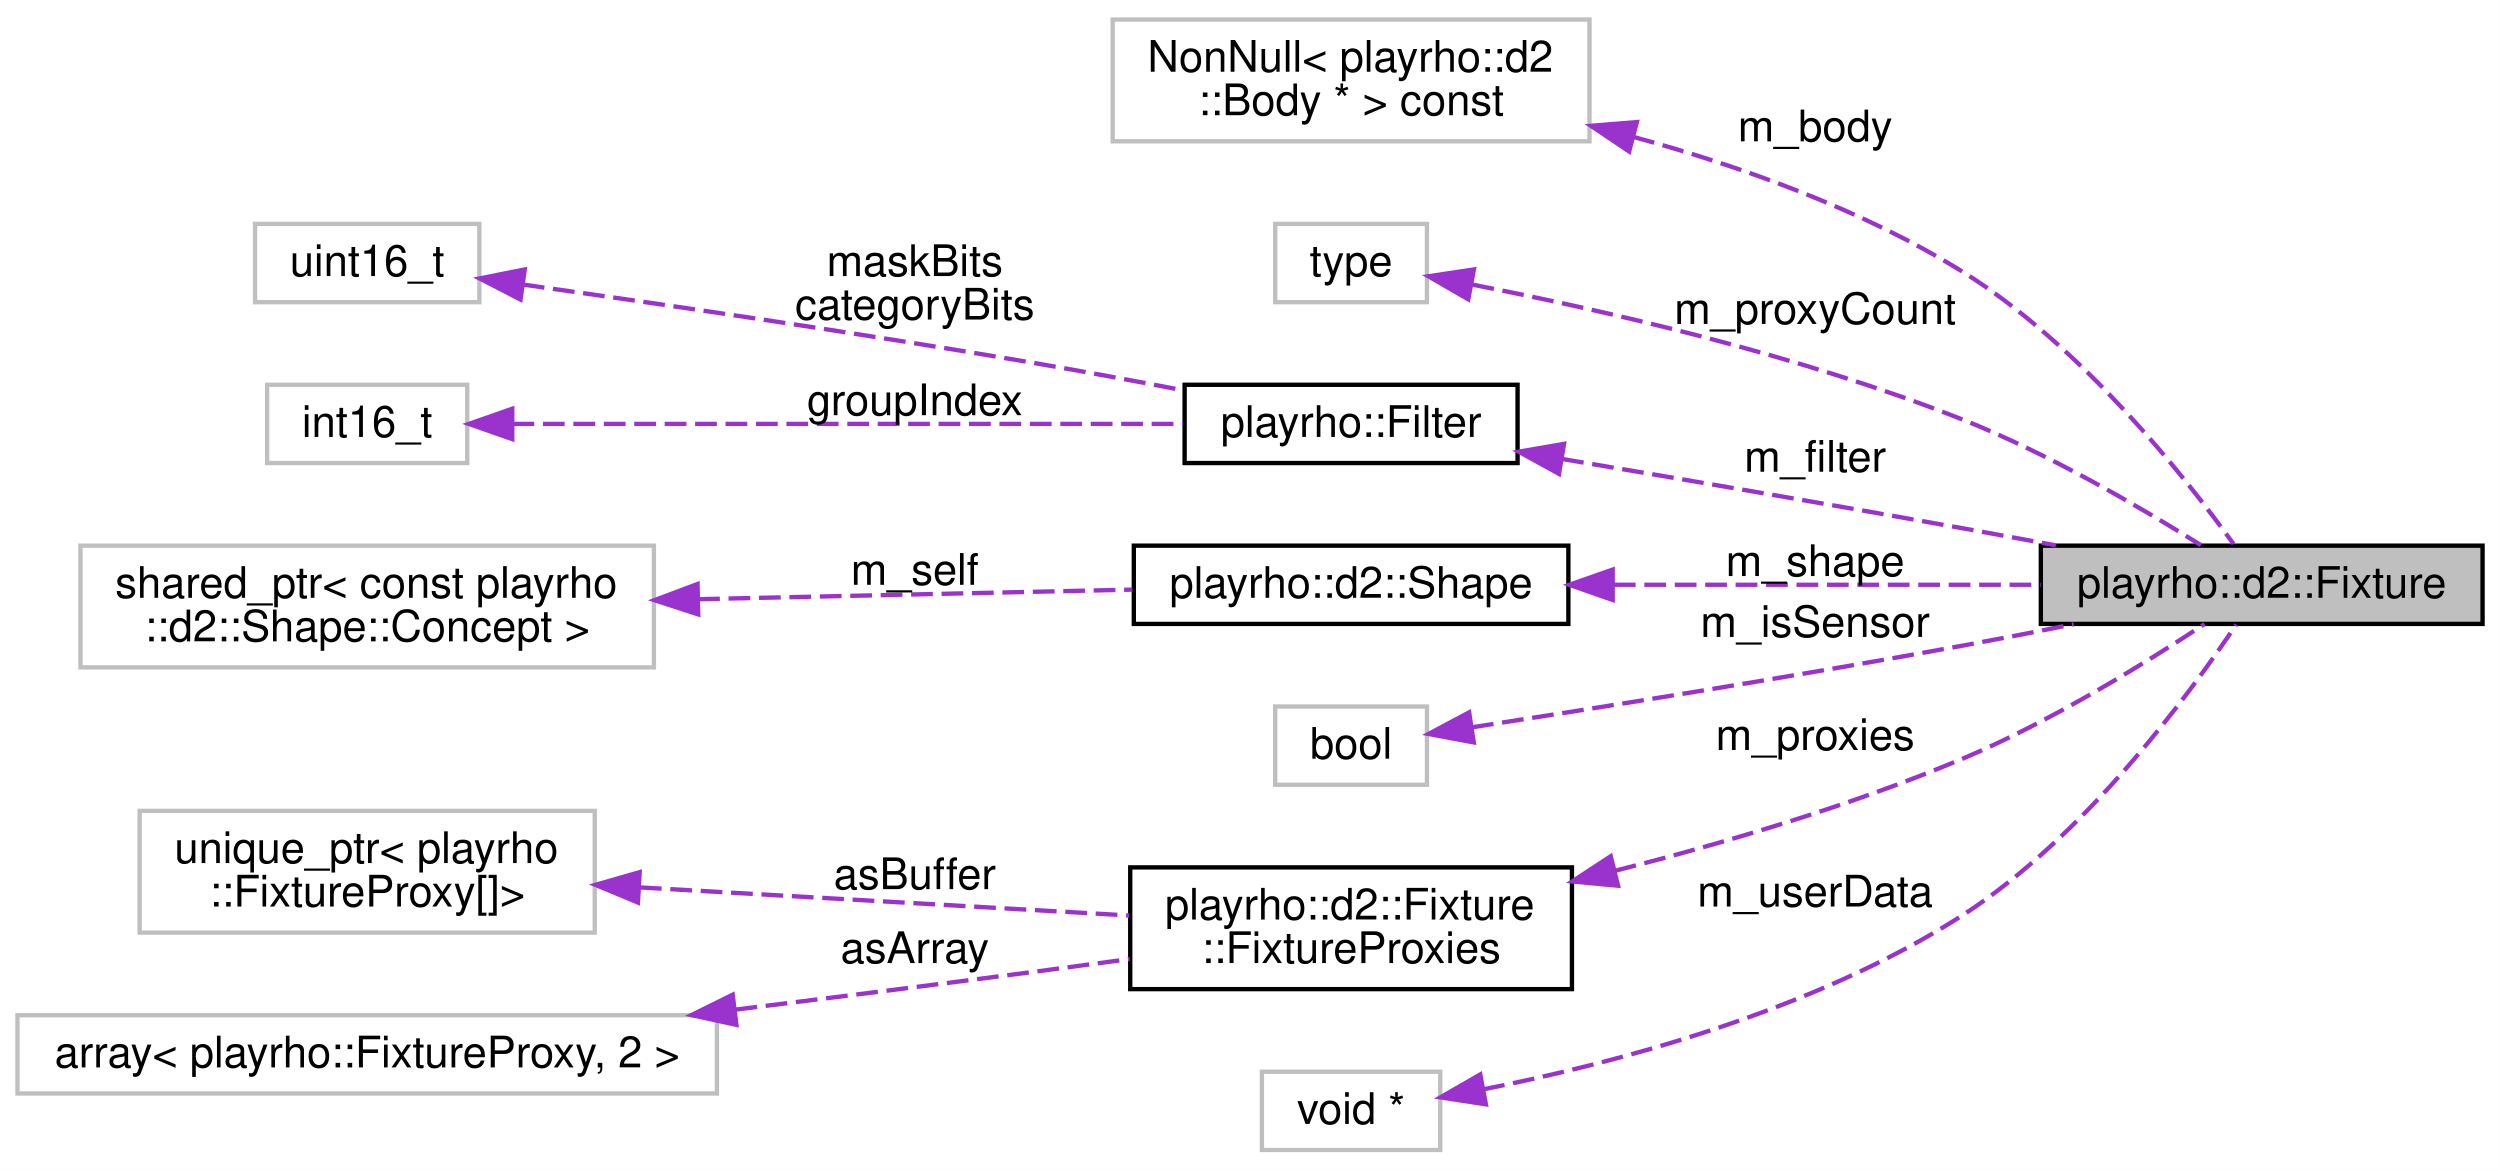
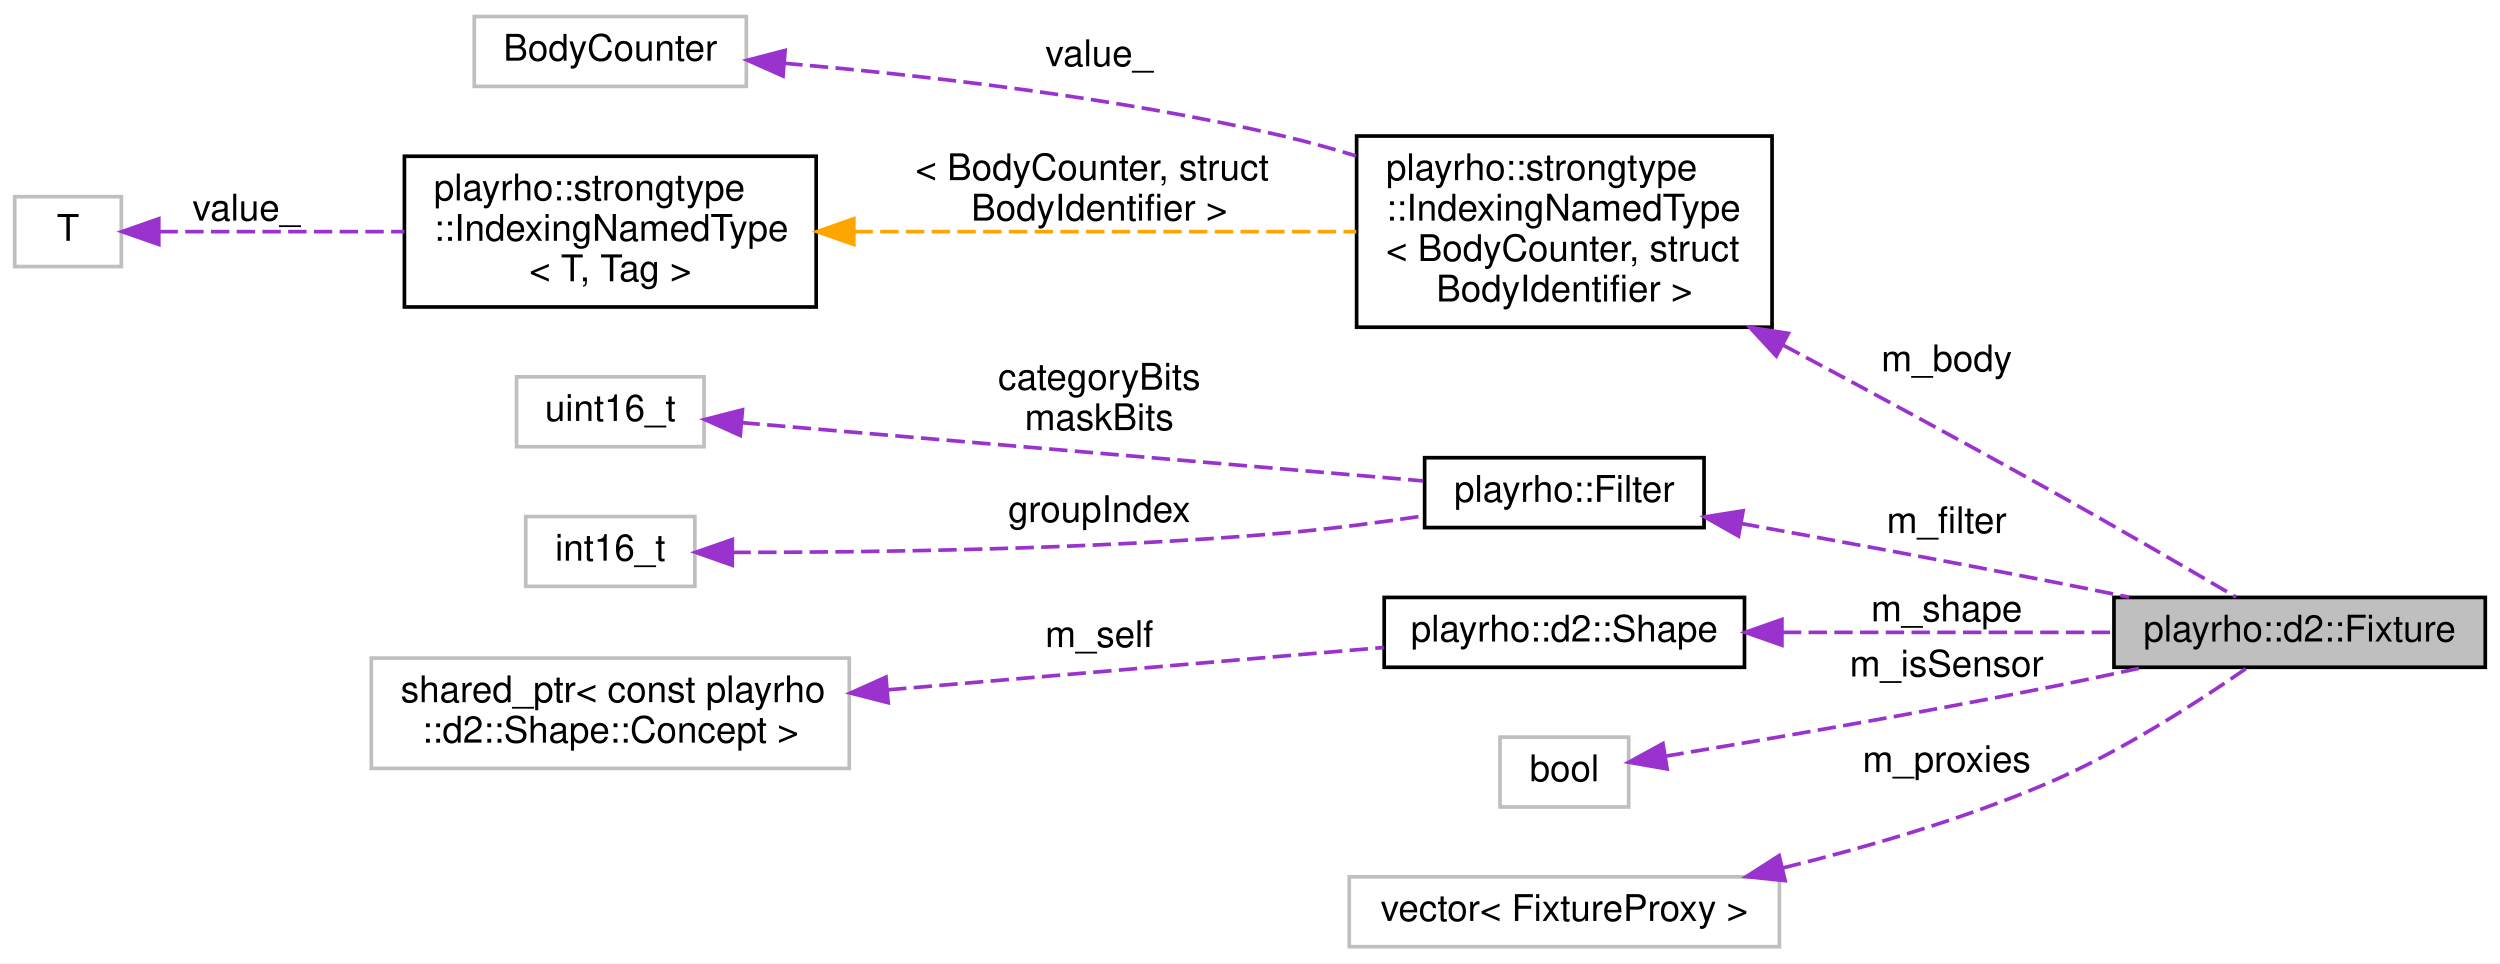
- <svg xmlns="http://www.w3.org/2000/svg" xmlns:xlink="http://www.w3.org/1999/xlink" width="575pt" height="269pt" viewBox="0.00 0.00 574.97 269.00">
-   <g id="graph0" class="graph" transform="scale(1 1) rotate(0) translate(4 265)">
-     <polygon fill="#ffffff" stroke="transparent" points="-4,4 -4,-265 570.973,-265 570.973,4 -4,4" />
+ <svg xmlns="http://www.w3.org/2000/svg" xmlns:xlink="http://www.w3.org/1999/xlink" width="680pt" height="262pt" viewBox="0.00 0.00 680.00 262.00">
+   <g id="graph0" class="graph" transform="scale(1 1) rotate(0) translate(4 258)">
+     <polygon fill="white" stroke="transparent" points="-4,4 -4,-258 676,-258 676,4 -4,4" />
    <g id="node1" class="node">
-       <polygon fill="#bfbfbf" stroke="#000000" points="465.377,-121.5 465.377,-139.5 566.973,-139.5 566.973,-121.5 465.377,-121.5" />
-       <text text-anchor="middle" x="516.175" y="-127.5" font-family="Helvetica,sans-Serif" font-size="10.00" fill="#000000">playrho::d2::Fixture</text>
+       <g id="a_node1">
+         <a xlink:title="An association between a body and a shape.">
+           <polygon fill="#bfbfbf" stroke="black" points="571,-76.5 571,-95.5 672,-95.5 672,-76.5 571,-76.5" />
+           <text text-anchor="middle" x="621.5" y="-83.5" font-family="Helvetica,sans-Serif" font-size="10.00">playrho::d2::Fixture</text>
+         </a>
+       </g>
    </g>
    <g id="node2" class="node">
-       <polygon fill="#ffffff" stroke="#bfbfbf" points="251.902,-232.5 251.902,-260.5 361.569,-260.5 361.569,-232.5 251.902,-232.5" />
-       <text text-anchor="start" x="259.902" y="-248.5" font-family="Helvetica,sans-Serif" font-size="10.00" fill="#000000">NonNull&lt; playrho::d2</text>
-       <text text-anchor="middle" x="306.736" y="-238.5" font-family="Helvetica,sans-Serif" font-size="10.00" fill="#000000">::Body * &gt; const</text>
+       <g id="a_node2">
+         <a xlink:href="classplayrho_1_1strongtype_1_1IndexingNamedType.html" target="_top" xlink:title=" ">
+           <polygon fill="white" stroke="black" points="365,-169 365,-221 478,-221 478,-169 365,-169" />
+           <text text-anchor="start" x="373" y="-209" font-family="Helvetica,sans-Serif" font-size="10.00">playrho::strongtype</text>
+           <text text-anchor="start" x="373" y="-198" font-family="Helvetica,sans-Serif" font-size="10.00">::IndexingNamedType</text>
+           <text text-anchor="start" x="373" y="-187" font-family="Helvetica,sans-Serif" font-size="10.00">&lt; BodyCounter, struct</text>
+           <text text-anchor="middle" x="421.5" y="-176" font-family="Helvetica,sans-Serif" font-size="10.00"> BodyIdentifier &gt;</text>
+         </a>
+       </g>
    </g>
    <g id="edge1" class="edge">
-       <path fill="none" stroke="#9a32cd" stroke-dasharray="5,2" d="M371.635,-233.521C396.533,-226.713 424.448,-216.738 447.377,-202.5 474.696,-185.536 498.635,-155.215 509.684,-139.901" />
-       <polygon fill="#9a32cd" stroke="#9a32cd" points="370.687,-230.151 361.898,-236.067 372.458,-236.923 370.687,-230.151" />
-       <text text-anchor="middle" x="413.473" y="-232.5" font-family="Helvetica,sans-Serif" font-size="10.00" fill="#000000"> m_body</text>
+       <path fill="none" stroke="#9a32cd" stroke-dasharray="5,2" d="M481.08,-164.08C503.65,-152.04 529.61,-138.03 553,-125 570.62,-115.19 590.59,-103.59 604.21,-95.6" />
+       <polygon fill="#9a32cd" stroke="#9a32cd" points="479.15,-161.15 471.96,-168.94 482.44,-167.33 479.15,-161.15" />
+       <text text-anchor="middle" x="525.5" y="-157" font-family="Helvetica,sans-Serif" font-size="10.00"> m_body</text>
    </g>
    <g id="node3" class="node">
-       <polygon fill="#ffffff" stroke="#bfbfbf" points="289.285,-195.5 289.285,-213.5 324.187,-213.5 324.187,-195.5 289.285,-195.5" />
-       <text text-anchor="middle" x="306.736" y="-201.5" font-family="Helvetica,sans-Serif" font-size="10.00" fill="#000000">type</text>
+       <g id="a_node3">
+         <a xlink:title=" ">
+           <polygon fill="white" stroke="#bfbfbf" points="125,-234.5 125,-253.5 199,-253.5 199,-234.5 125,-234.5" />
+           <text text-anchor="middle" x="162" y="-241.5" font-family="Helvetica,sans-Serif" font-size="10.00">BodyCounter</text>
+         </a>
+       </g>
    </g>
    <g id="edge2" class="edge">
-       <path fill="none" stroke="#9a32cd" stroke-dasharray="5,2" d="M334.676,-199.528C363.537,-193.892 409.568,-183.497 447.377,-168.5 467.29,-160.601 488.654,-148.099 502.2,-139.61" />
-       <polygon fill="#9a32cd" stroke="#9a32cd" points="333.682,-196.154 324.508,-201.454 334.985,-203.032 333.682,-196.154" />
-       <text text-anchor="middle" x="413.473" y="-190.5" font-family="Helvetica,sans-Serif" font-size="10.00" fill="#000000"> m_proxyCount</text>
+       <path fill="none" stroke="#9a32cd" stroke-dasharray="5,2" d="M209.31,-240.79C246.37,-237.6 299.49,-231.59 345,-221 351.48,-219.49 358.19,-217.63 364.8,-215.61" />
+       <polygon fill="#9a32cd" stroke="#9a32cd" points="208.98,-237.31 199.3,-241.62 209.56,-244.29 208.98,-237.31" />
+       <text text-anchor="middle" x="295" y="-240" font-family="Helvetica,sans-Serif" font-size="10.00"> value_</text>
    </g>
    <g id="node4" class="node">
      <g id="a_node4">
-         <a xlink:href="structplayrho_1_1Filter.html" target="_top" xlink:title="A holder for contact filtering data. ">
-           <polygon fill="#ffffff" stroke="#000000" points="268.448,-158.5 268.448,-176.5 345.024,-176.5 345.024,-158.5 268.448,-158.5" />
-           <text text-anchor="middle" x="306.736" y="-164.5" font-family="Helvetica,sans-Serif" font-size="10.00" fill="#000000">playrho::Filter</text>
+         <a xlink:href="classplayrho_1_1strongtype_1_1IndexingNamedType.html" target="_top" xlink:title="An indexable, hashable, named &quot;strong type&quot; template class.">
+           <polygon fill="white" stroke="black" points="106,-174.5 106,-215.5 218,-215.5 218,-174.5 106,-174.5" />
+           <text text-anchor="start" x="114" y="-203.5" font-family="Helvetica,sans-Serif" font-size="10.00">playrho::strongtype</text>
+           <text text-anchor="start" x="114" y="-192.5" font-family="Helvetica,sans-Serif" font-size="10.00">::IndexingNamedType</text>
+           <text text-anchor="middle" x="162" y="-181.5" font-family="Helvetica,sans-Serif" font-size="10.00">&lt; T, Tag &gt;</text>
        </a>
      </g>
    </g>
    <g id="edge3" class="edge">
-       <path fill="none" stroke="#9a32cd" stroke-dasharray="5,2" d="M355.284,-159.434C382.4,-154.873 416.788,-149 447.377,-143.5 454.316,-142.252 461.642,-140.903 468.824,-139.562" />
-       <polygon fill="#9a32cd" stroke="#9a32cd" points="354.553,-156.007 345.27,-161.113 355.712,-162.911 354.553,-156.007" />
-       <text text-anchor="middle" x="413.473" y="-156.5" font-family="Helvetica,sans-Serif" font-size="10.00" fill="#000000"> m_filter</text>
+       <path fill="none" stroke="orange" stroke-dasharray="5,2" d="M228.41,-195C270.58,-195 324.82,-195 364.91,-195" />
+       <polygon fill="orange" stroke="orange" points="228.24,-191.5 218.24,-195 228.24,-198.5 228.24,-191.5" />
+       <text text-anchor="start" x="245" y="-209" font-family="Helvetica,sans-Serif" font-size="10.00"> &lt; BodyCounter, struct</text>
+       <text text-anchor="middle" x="295" y="-198" font-family="Helvetica,sans-Serif" font-size="10.00"> BodyIdentifier &gt;</text>
    </g>
    <g id="node5" class="node">
-       <polygon fill="#ffffff" stroke="#bfbfbf" points="54.646,-195.5 54.646,-213.5 106.232,-213.5 106.232,-195.5 54.646,-195.5" />
-       <text text-anchor="middle" x="80.439" y="-201.5" font-family="Helvetica,sans-Serif" font-size="10.00" fill="#000000">uint16_t</text>
+       <g id="a_node5">
+         <a xlink:title=" ">
+           <polygon fill="white" stroke="#bfbfbf" points="0,-185.5 0,-204.5 29,-204.5 29,-185.5 0,-185.5" />
+           <text text-anchor="middle" x="14.5" y="-192.5" font-family="Helvetica,sans-Serif" font-size="10.00">T</text>
+         </a>
+       </g>
    </g>
    <g id="edge4" class="edge">
-       <path fill="none" stroke="#9a32cd" stroke-dasharray="5,2" d="M116.236,-199.56C147.38,-195.161 193.701,-188.373 233.902,-181.5 245.071,-179.59 257.168,-177.339 268.235,-175.207" />
-       <polygon fill="#9a32cd" stroke="#9a32cd" points="115.702,-196.1 106.286,-200.957 116.676,-203.032 115.702,-196.1" />
-       <text text-anchor="middle" x="206.39" y="-201.5" font-family="Helvetica,sans-Serif" font-size="10.00" fill="#000000"> maskBits</text>
-       <text text-anchor="middle" x="206.39" y="-191.5" font-family="Helvetica,sans-Serif" font-size="10.00" fill="#000000">categoryBits</text>
+       <path fill="none" stroke="#9a32cd" stroke-dasharray="5,2" d="M39.38,-195C57.44,-195 82.98,-195 106,-195" />
+       <polygon fill="#9a32cd" stroke="#9a32cd" points="39.19,-191.5 29.19,-195 39.19,-198.5 39.19,-191.5" />
+       <text text-anchor="middle" x="63" y="-198" font-family="Helvetica,sans-Serif" font-size="10.00"> value_</text>
    </g>
    <g id="node6" class="node">
-       <polygon fill="#ffffff" stroke="#bfbfbf" points="57.427,-158.5 57.427,-176.5 103.451,-176.5 103.451,-158.5 57.427,-158.5" />
-       <text text-anchor="middle" x="80.439" y="-164.5" font-family="Helvetica,sans-Serif" font-size="10.00" fill="#000000">int16_t</text>
+       <g id="a_node6">
+         <a xlink:href="structplayrho_1_1Filter.html" target="_top" xlink:title="A holder for contact filtering data.">
+           <polygon fill="white" stroke="black" points="383.5,-114.5 383.5,-133.5 459.5,-133.5 459.5,-114.5 383.5,-114.5" />
+           <text text-anchor="middle" x="421.5" y="-121.5" font-family="Helvetica,sans-Serif" font-size="10.00">playrho::Filter</text>
+         </a>
+       </g>
    </g>
    <g id="edge5" class="edge">
-       <path fill="none" stroke="#9a32cd" stroke-dasharray="5,2" d="M113.859,-167.5C154.984,-167.5 224.681,-167.5 268.075,-167.5" />
-       <polygon fill="#9a32cd" stroke="#9a32cd" points="113.804,-164 103.804,-167.5 113.804,-171 113.804,-164" />
-       <text text-anchor="middle" x="206.39" y="-169.5" font-family="Helvetica,sans-Serif" font-size="10.00" fill="#000000"> groupIndex</text>
+       <path fill="none" stroke="#9a32cd" stroke-dasharray="5,2" d="M469.56,-115.61C494.4,-111.12 525.38,-105.4 553,-100 560.16,-98.6 567.75,-97.07 575.14,-95.55" />
+       <polygon fill="#9a32cd" stroke="#9a32cd" points="468.89,-112.18 459.67,-117.4 470.13,-119.06 468.89,-112.18" />
+       <text text-anchor="middle" x="525.5" y="-113" font-family="Helvetica,sans-Serif" font-size="10.00"> m_filter</text>
    </g>
    <g id="node7" class="node">
      <g id="a_node7">
-         <a xlink:href="classplayrho_1_1d2_1_1Shape.html" target="_top" xlink:title="Shape. ">
-           <polygon fill="#ffffff" stroke="#000000" points="256.761,-121.5 256.761,-139.5 356.711,-139.5 356.711,-121.5 256.761,-121.5" />
-           <text text-anchor="middle" x="306.736" y="-127.5" font-family="Helvetica,sans-Serif" font-size="10.00" fill="#000000">playrho::d2::Shape</text>
+         <a xlink:title=" ">
+           <polygon fill="white" stroke="#bfbfbf" points="136.5,-136.5 136.5,-155.5 187.5,-155.5 187.5,-136.5 136.5,-136.5" />
+           <text text-anchor="middle" x="162" y="-143.5" font-family="Helvetica,sans-Serif" font-size="10.00">uint16_t</text>
        </a>
      </g>
    </g>
    <g id="edge6" class="edge">
-       <path fill="none" stroke="#9a32cd" stroke-dasharray="5,2" d="M367.18,-130.5C398.27,-130.5 435.741,-130.5 465.328,-130.5" />
-       <polygon fill="#9a32cd" stroke="#9a32cd" points="366.902,-127 356.902,-130.5 366.902,-134 366.902,-127" />
-       <text text-anchor="middle" x="413.473" y="-132.5" font-family="Helvetica,sans-Serif" font-size="10.00" fill="#000000"> m_shape</text>
+       <path fill="none" stroke="#9a32cd" stroke-dasharray="5,2" d="M197.67,-143.04C246.02,-138.91 333.35,-131.45 383.11,-127.19" />
+       <polygon fill="#9a32cd" stroke="#9a32cd" points="197.36,-139.55 187.69,-143.89 197.95,-146.53 197.36,-139.55" />
+       <text text-anchor="middle" x="295" y="-152" font-family="Helvetica,sans-Serif" font-size="10.00"> categoryBits</text>
+       <text text-anchor="middle" x="295" y="-141" font-family="Helvetica,sans-Serif" font-size="10.00">maskBits</text>
    </g>
    <g id="node8" class="node">
-       <polygon fill="#ffffff" stroke="#bfbfbf" points="14.487,-111.5 14.487,-139.5 146.391,-139.5 146.391,-111.5 14.487,-111.5" />
-       <text text-anchor="start" x="22.487" y="-127.5" font-family="Helvetica,sans-Serif" font-size="10.00" fill="#000000">shared_ptr&lt; const playrho</text>
-       <text text-anchor="middle" x="80.439" y="-117.5" font-family="Helvetica,sans-Serif" font-size="10.00" fill="#000000">::d2::Shape::Concept &gt;</text>
+       <g id="a_node8">
+         <a xlink:title=" ">
+           <polygon fill="white" stroke="#bfbfbf" points="139,-98.5 139,-117.5 185,-117.5 185,-98.5 139,-98.5" />
+           <text text-anchor="middle" x="162" y="-105.5" font-family="Helvetica,sans-Serif" font-size="10.00">int16_t</text>
+         </a>
+       </g>
    </g>
    <g id="edge7" class="edge">
-       <path fill="none" stroke="#9a32cd" stroke-dasharray="5,2" d="M156.551,-127.182C189.466,-127.909 227.079,-128.74 256.431,-129.388" />
-       <polygon fill="#9a32cd" stroke="#9a32cd" points="156.577,-123.681 146.502,-126.96 156.422,-130.68 156.577,-123.681" />
-       <text text-anchor="middle" x="206.39" y="-130.5" font-family="Helvetica,sans-Serif" font-size="10.00" fill="#000000"> m_self</text>
+       <path fill="none" stroke="#9a32cd" stroke-dasharray="5,2" d="M195.22,-107.75C231.64,-107.73 292.69,-108.49 345,-113 357.54,-114.08 371.17,-115.88 383.35,-117.7" />
+       <polygon fill="#9a32cd" stroke="#9a32cd" points="195.17,-104.25 185.18,-107.77 195.19,-111.25 195.17,-104.25" />
+       <text text-anchor="middle" x="295" y="-116" font-family="Helvetica,sans-Serif" font-size="10.00"> groupIndex</text>
    </g>
    <g id="node9" class="node">
-       <polygon fill="#ffffff" stroke="#bfbfbf" points="289.283,-84.5 289.283,-102.5 324.189,-102.5 324.189,-84.5 289.283,-84.5" />
-       <text text-anchor="middle" x="306.736" y="-90.5" font-family="Helvetica,sans-Serif" font-size="10.00" fill="#000000">bool</text>
+       <g id="a_node9">
+         <a xlink:href="classplayrho_1_1d2_1_1Shape.html" target="_top" xlink:title="Shape.">
+           <polygon fill="white" stroke="black" points="372.5,-76.5 372.5,-95.5 470.5,-95.5 470.5,-76.5 372.5,-76.5" />
+           <text text-anchor="middle" x="421.5" y="-83.5" font-family="Helvetica,sans-Serif" font-size="10.00">playrho::d2::Shape</text>
+         </a>
+       </g>
    </g>
    <g id="edge8" class="edge">
-       <path fill="none" stroke="#9a32cd" stroke-dasharray="5,2" d="M334.545,-97.723C362.957,-102.114 408.32,-109.335 447.377,-116.5 455.649,-118.017 464.46,-119.734 472.918,-121.432" />
-       <polygon fill="#9a32cd" stroke="#9a32cd" points="334.951,-94.245 324.535,-96.185 333.887,-101.163 334.951,-94.245" />
-       <text text-anchor="middle" x="413.473" y="-118.5" font-family="Helvetica,sans-Serif" font-size="10.00" fill="#000000"> m_isSensor</text>
+       <path fill="none" stroke="#9a32cd" stroke-dasharray="5,2" d="M480.93,-86C509.46,-86 543.44,-86 570.72,-86" />
+       <polygon fill="#9a32cd" stroke="#9a32cd" points="480.68,-82.5 470.68,-86 480.68,-89.5 480.68,-82.5" />
+       <text text-anchor="middle" x="525.5" y="-89" font-family="Helvetica,sans-Serif" font-size="10.00"> m_shape</text>
    </g>
    <g id="node10" class="node">
      <g id="a_node10">
-         <a xlink:href="unionplayrho_1_1d2_1_1Fixture_1_1FixtureProxies.html" target="_top" xlink:title="Fixture proxies union. ">
-           <polygon fill="#ffffff" stroke="#000000" points="255.938,-37.5 255.938,-65.5 357.534,-65.5 357.534,-37.5 255.938,-37.5" />
-           <text text-anchor="start" x="263.938" y="-53.5" font-family="Helvetica,sans-Serif" font-size="10.00" fill="#000000">playrho::d2::Fixture</text>
-           <text text-anchor="middle" x="306.736" y="-43.5" font-family="Helvetica,sans-Serif" font-size="10.00" fill="#000000">::FixtureProxies</text>
+         <a xlink:title=" ">
+           <polygon fill="white" stroke="#bfbfbf" points="97,-49 97,-79 227,-79 227,-49 97,-49" />
+           <text text-anchor="start" x="105" y="-67" font-family="Helvetica,sans-Serif" font-size="10.00">shared_ptr&lt; const playrho</text>
+           <text text-anchor="middle" x="162" y="-56" font-family="Helvetica,sans-Serif" font-size="10.00">::d2::Shape::Concept &gt;</text>
        </a>
      </g>
    </g>
    <g id="edge9" class="edge">
-       <path fill="none" stroke="#9a32cd" stroke-dasharray="5,2" d="M367.401,-64.702C392.633,-71.115 421.917,-79.778 447.377,-90.5 467.75,-99.079 489.531,-112.559 503.002,-121.463" />
-       <polygon fill="#9a32cd" stroke="#9a32cd" points="368.134,-61.278 357.586,-62.268 366.449,-68.072 368.134,-61.278" />
-       <text text-anchor="middle" x="413.473" y="-92.5" font-family="Helvetica,sans-Serif" font-size="10.00" fill="#000000"> m_proxies</text>
+       <path fill="none" stroke="#9a32cd" stroke-dasharray="5,2" d="M237.55,-70.37C280.98,-74.08 334.47,-78.65 372.37,-81.89" />
+       <polygon fill="#9a32cd" stroke="#9a32cd" points="237.58,-66.86 227.31,-69.49 236.98,-73.83 237.58,-66.86" />
+       <text text-anchor="middle" x="295" y="-82" font-family="Helvetica,sans-Serif" font-size="10.00"> m_self</text>
    </g>
    <g id="node11" class="node">
-       <polygon fill="#ffffff" stroke="#bfbfbf" points="28.101,-50.5 28.101,-78.5 132.777,-78.5 132.777,-50.5 28.101,-50.5" />
-       <text text-anchor="start" x="36.101" y="-66.5" font-family="Helvetica,sans-Serif" font-size="10.00" fill="#000000">unique_ptr&lt; playrho</text>
-       <text text-anchor="middle" x="80.439" y="-56.5" font-family="Helvetica,sans-Serif" font-size="10.00" fill="#000000">::FixtureProxy[]&gt;</text>
+       <g id="a_node11">
+         <a xlink:title=" ">
+           <polygon fill="white" stroke="#bfbfbf" points="404,-38.5 404,-57.5 439,-57.5 439,-38.5 404,-38.5" />
+           <text text-anchor="middle" x="421.5" y="-45.5" font-family="Helvetica,sans-Serif" font-size="10.00">bool</text>
+         </a>
+       </g>
    </g>
    <g id="edge10" class="edge">
-       <path fill="none" stroke="#9a32cd" stroke-dasharray="5,2" d="M143.163,-60.897C178.615,-58.86 222.37,-56.346 255.703,-54.432" />
-       <polygon fill="#9a32cd" stroke="#9a32cd" points="142.708,-57.417 132.925,-61.485 143.109,-64.406 142.708,-57.417" />
-       <text text-anchor="middle" x="206.39" y="-60.5" font-family="Helvetica,sans-Serif" font-size="10.00" fill="#000000"> asBuffer</text>
+       <path fill="none" stroke="#9a32cd" stroke-dasharray="5,2" d="M449.02,-52.32C475.43,-56.71 517.11,-63.85 553,-71 561.36,-72.66 570.27,-74.56 578.79,-76.43" />
+       <polygon fill="#9a32cd" stroke="#9a32cd" points="449.46,-48.85 439.02,-50.67 448.32,-55.75 449.46,-48.85" />
+       <text text-anchor="middle" x="525.5" y="-74" font-family="Helvetica,sans-Serif" font-size="10.00"> m_isSensor</text>
    </g>
    <g id="node12" class="node">
-       <polygon fill="#ffffff" stroke="#bfbfbf" points="0,-13.5 0,-31.5 160.878,-31.5 160.878,-13.5 0,-13.5" />
-       <text text-anchor="middle" x="80.439" y="-19.5" font-family="Helvetica,sans-Serif" font-size="10.00" fill="#000000">array&lt; playrho::FixtureProxy, 2 &gt;</text>
+       <g id="a_node12">
+         <a xlink:title=" ">
+           <polygon fill="white" stroke="#bfbfbf" points="363,-0.5 363,-19.5 480,-19.5 480,-0.5 363,-0.5" />
+           <text text-anchor="middle" x="421.5" y="-7.5" font-family="Helvetica,sans-Serif" font-size="10.00">vector&lt; FixtureProxy &gt;</text>
+         </a>
+       </g>
    </g>
    <g id="edge11" class="edge">
-       <path fill="none" stroke="#9a32cd" stroke-dasharray="5,2" d="M165.148,-32.784C187.514,-35.555 211.625,-38.592 233.902,-41.5 240.99,-42.425 248.462,-43.424 255.81,-44.42" />
-       <polygon fill="#9a32cd" stroke="#9a32cd" points="165.361,-29.283 155.007,-31.53 164.503,-36.231 165.361,-29.283" />
-       <text text-anchor="middle" x="206.39" y="-43.5" font-family="Helvetica,sans-Serif" font-size="10.00" fill="#000000"> asArray</text>
-     </g>
-     <g id="node13" class="node">
-       <polygon fill="#ffffff" stroke="#bfbfbf" points="286.228,-.5 286.228,-18.5 327.243,-18.5 327.243,-.5 286.228,-.5" />
-       <text text-anchor="middle" x="306.736" y="-6.5" font-family="Helvetica,sans-Serif" font-size="10.00" fill="#000000">void *</text>
-     </g>
-     <g id="edge12" class="edge">
-       <path fill="none" stroke="#9a32cd" stroke-dasharray="5,2" d="M337.124,-14.451C367.026,-20.376 413.063,-32.391 447.377,-54.5 475.653,-72.719 499.677,-105.461 510.315,-121.352" />
-       <polygon fill="#9a32cd" stroke="#9a32cd" points="337.739,-11.006 327.265,-12.603 336.449,-17.886 337.739,-11.006" />
-       <text text-anchor="middle" x="413.473" y="-56.5" font-family="Helvetica,sans-Serif" font-size="10.00" fill="#000000"> m_userData</text>
+       <path fill="none" stroke="#9a32cd" stroke-dasharray="5,2" d="M480.96,-21.93C503.91,-27.57 530.17,-35.24 553,-45 573.05,-53.57 594.23,-67.31 607.41,-76.49" />
+       <polygon fill="#9a32cd" stroke="#9a32cd" points="481.55,-18.47 471.01,-19.56 479.93,-25.28 481.55,-18.47" />
+       <text text-anchor="middle" x="525.5" y="-48" font-family="Helvetica,sans-Serif" font-size="10.00"> m_proxies</text>
    </g>
  </g>
</svg>
